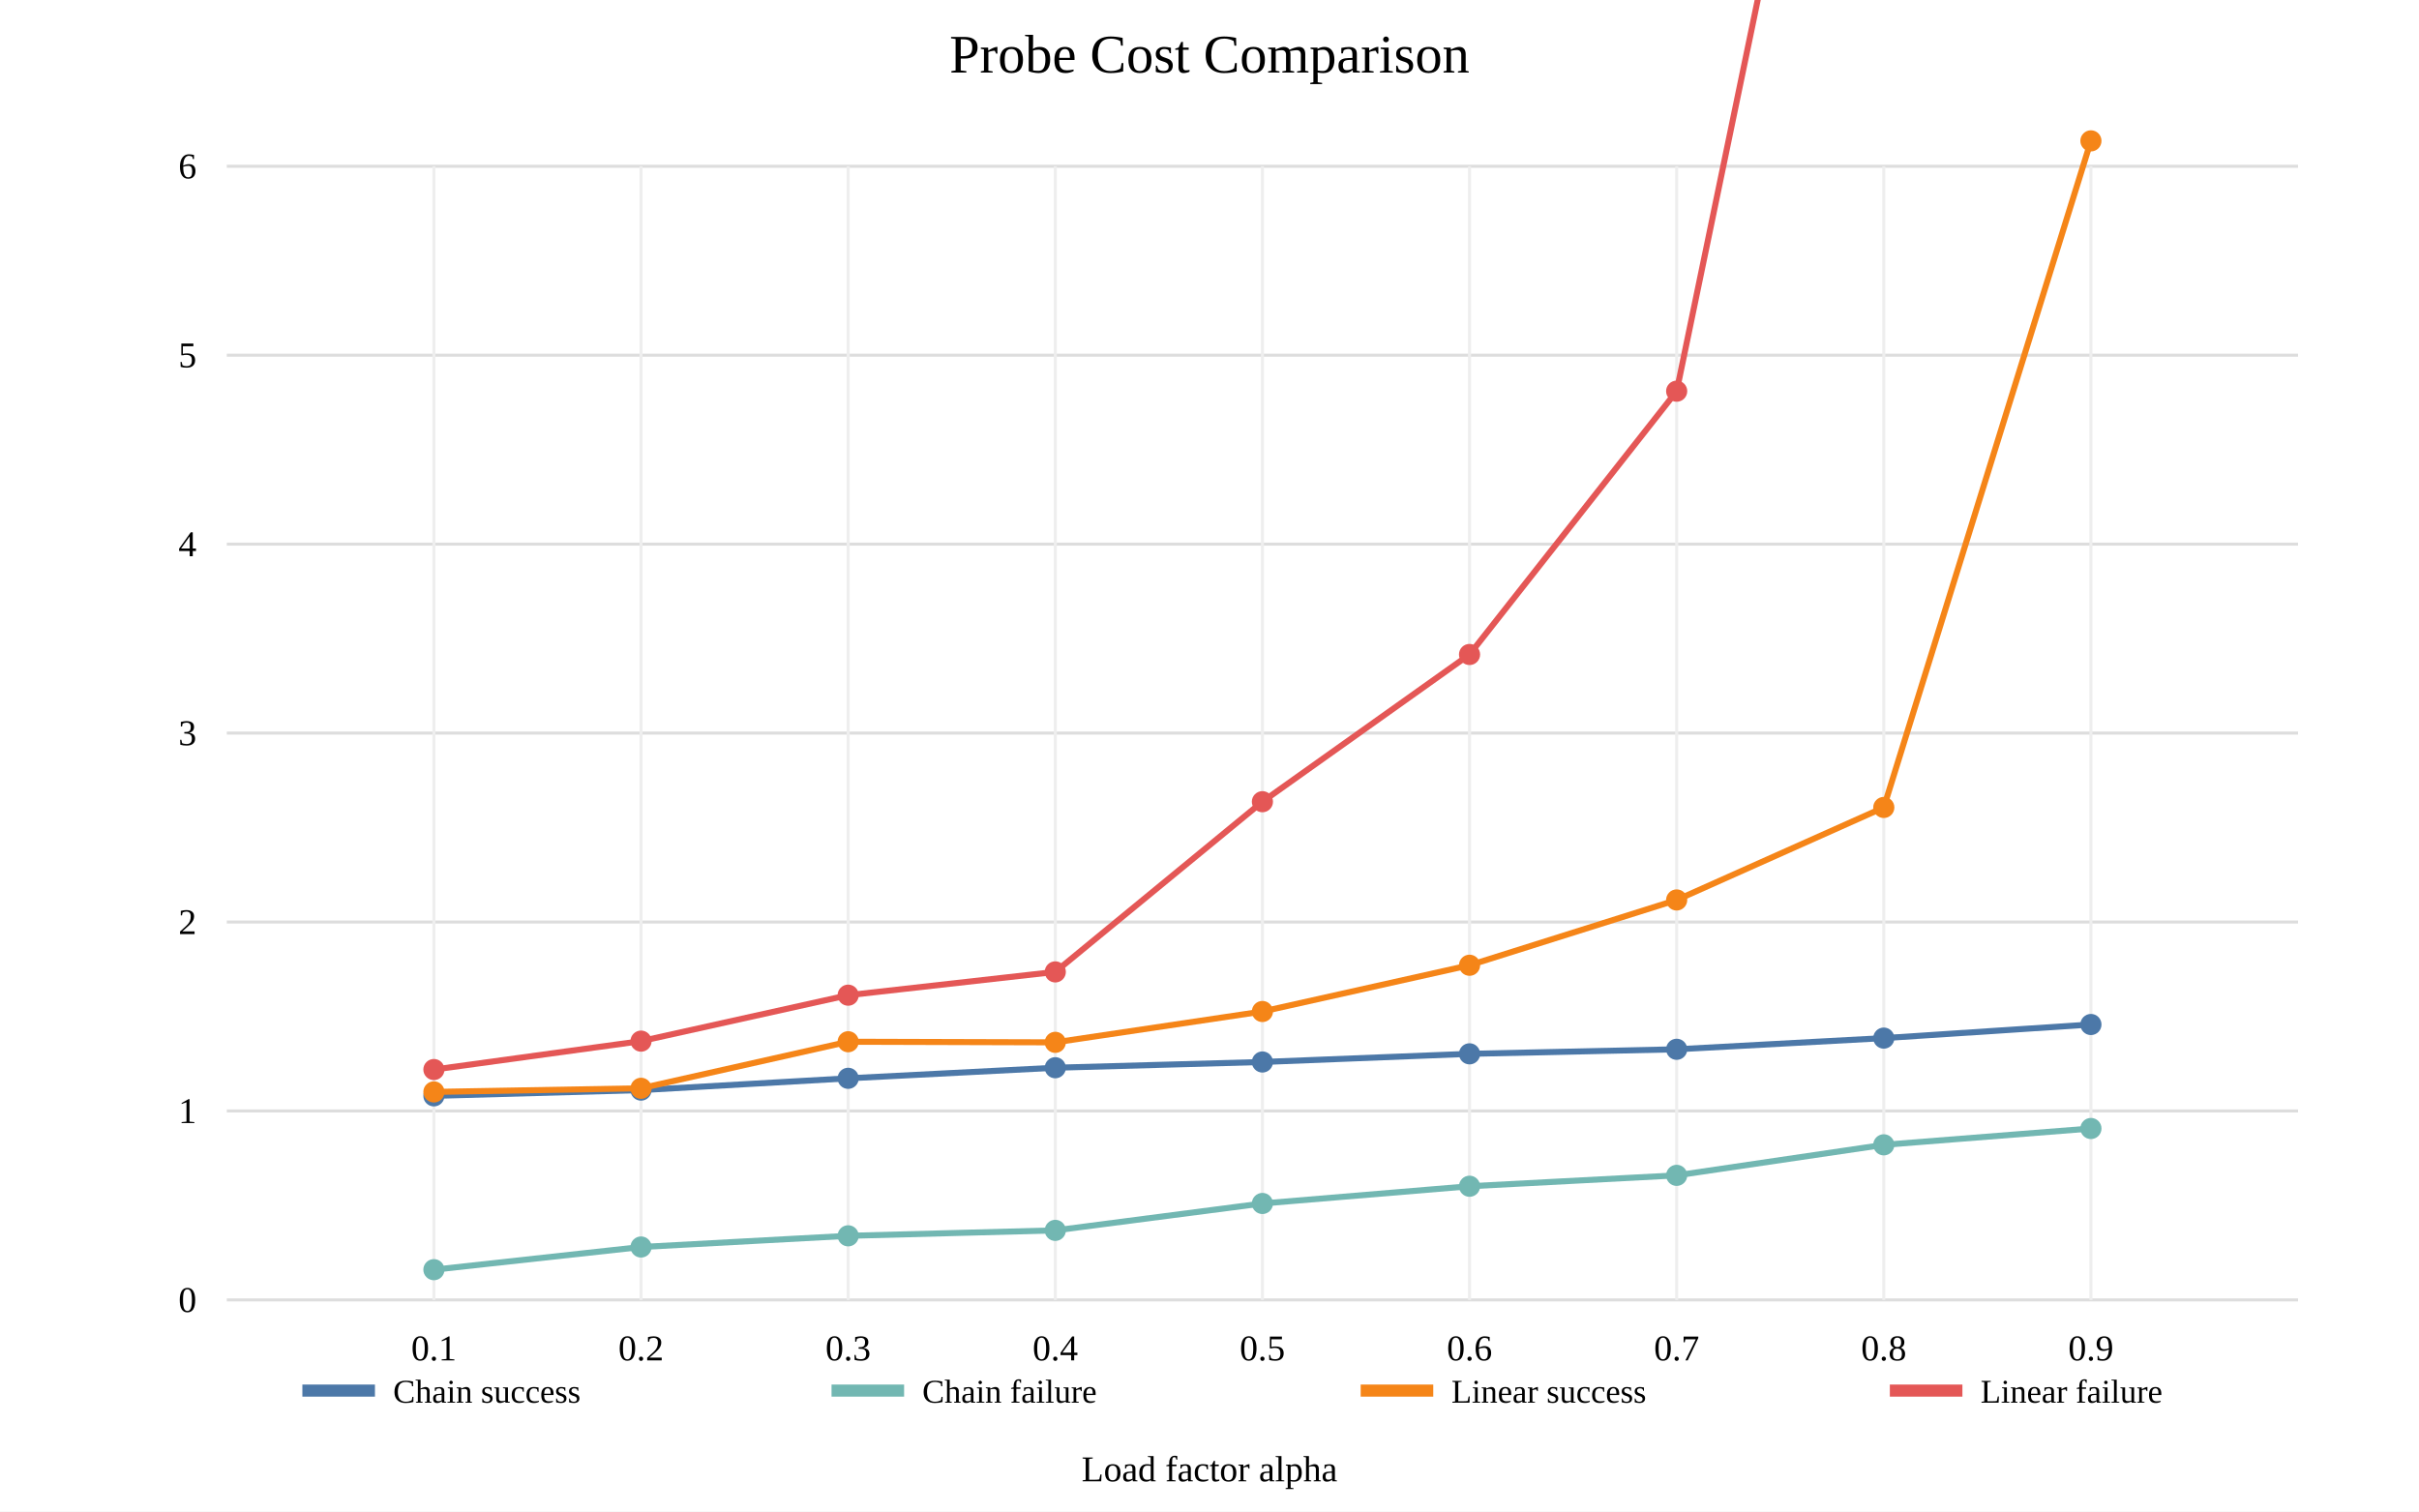
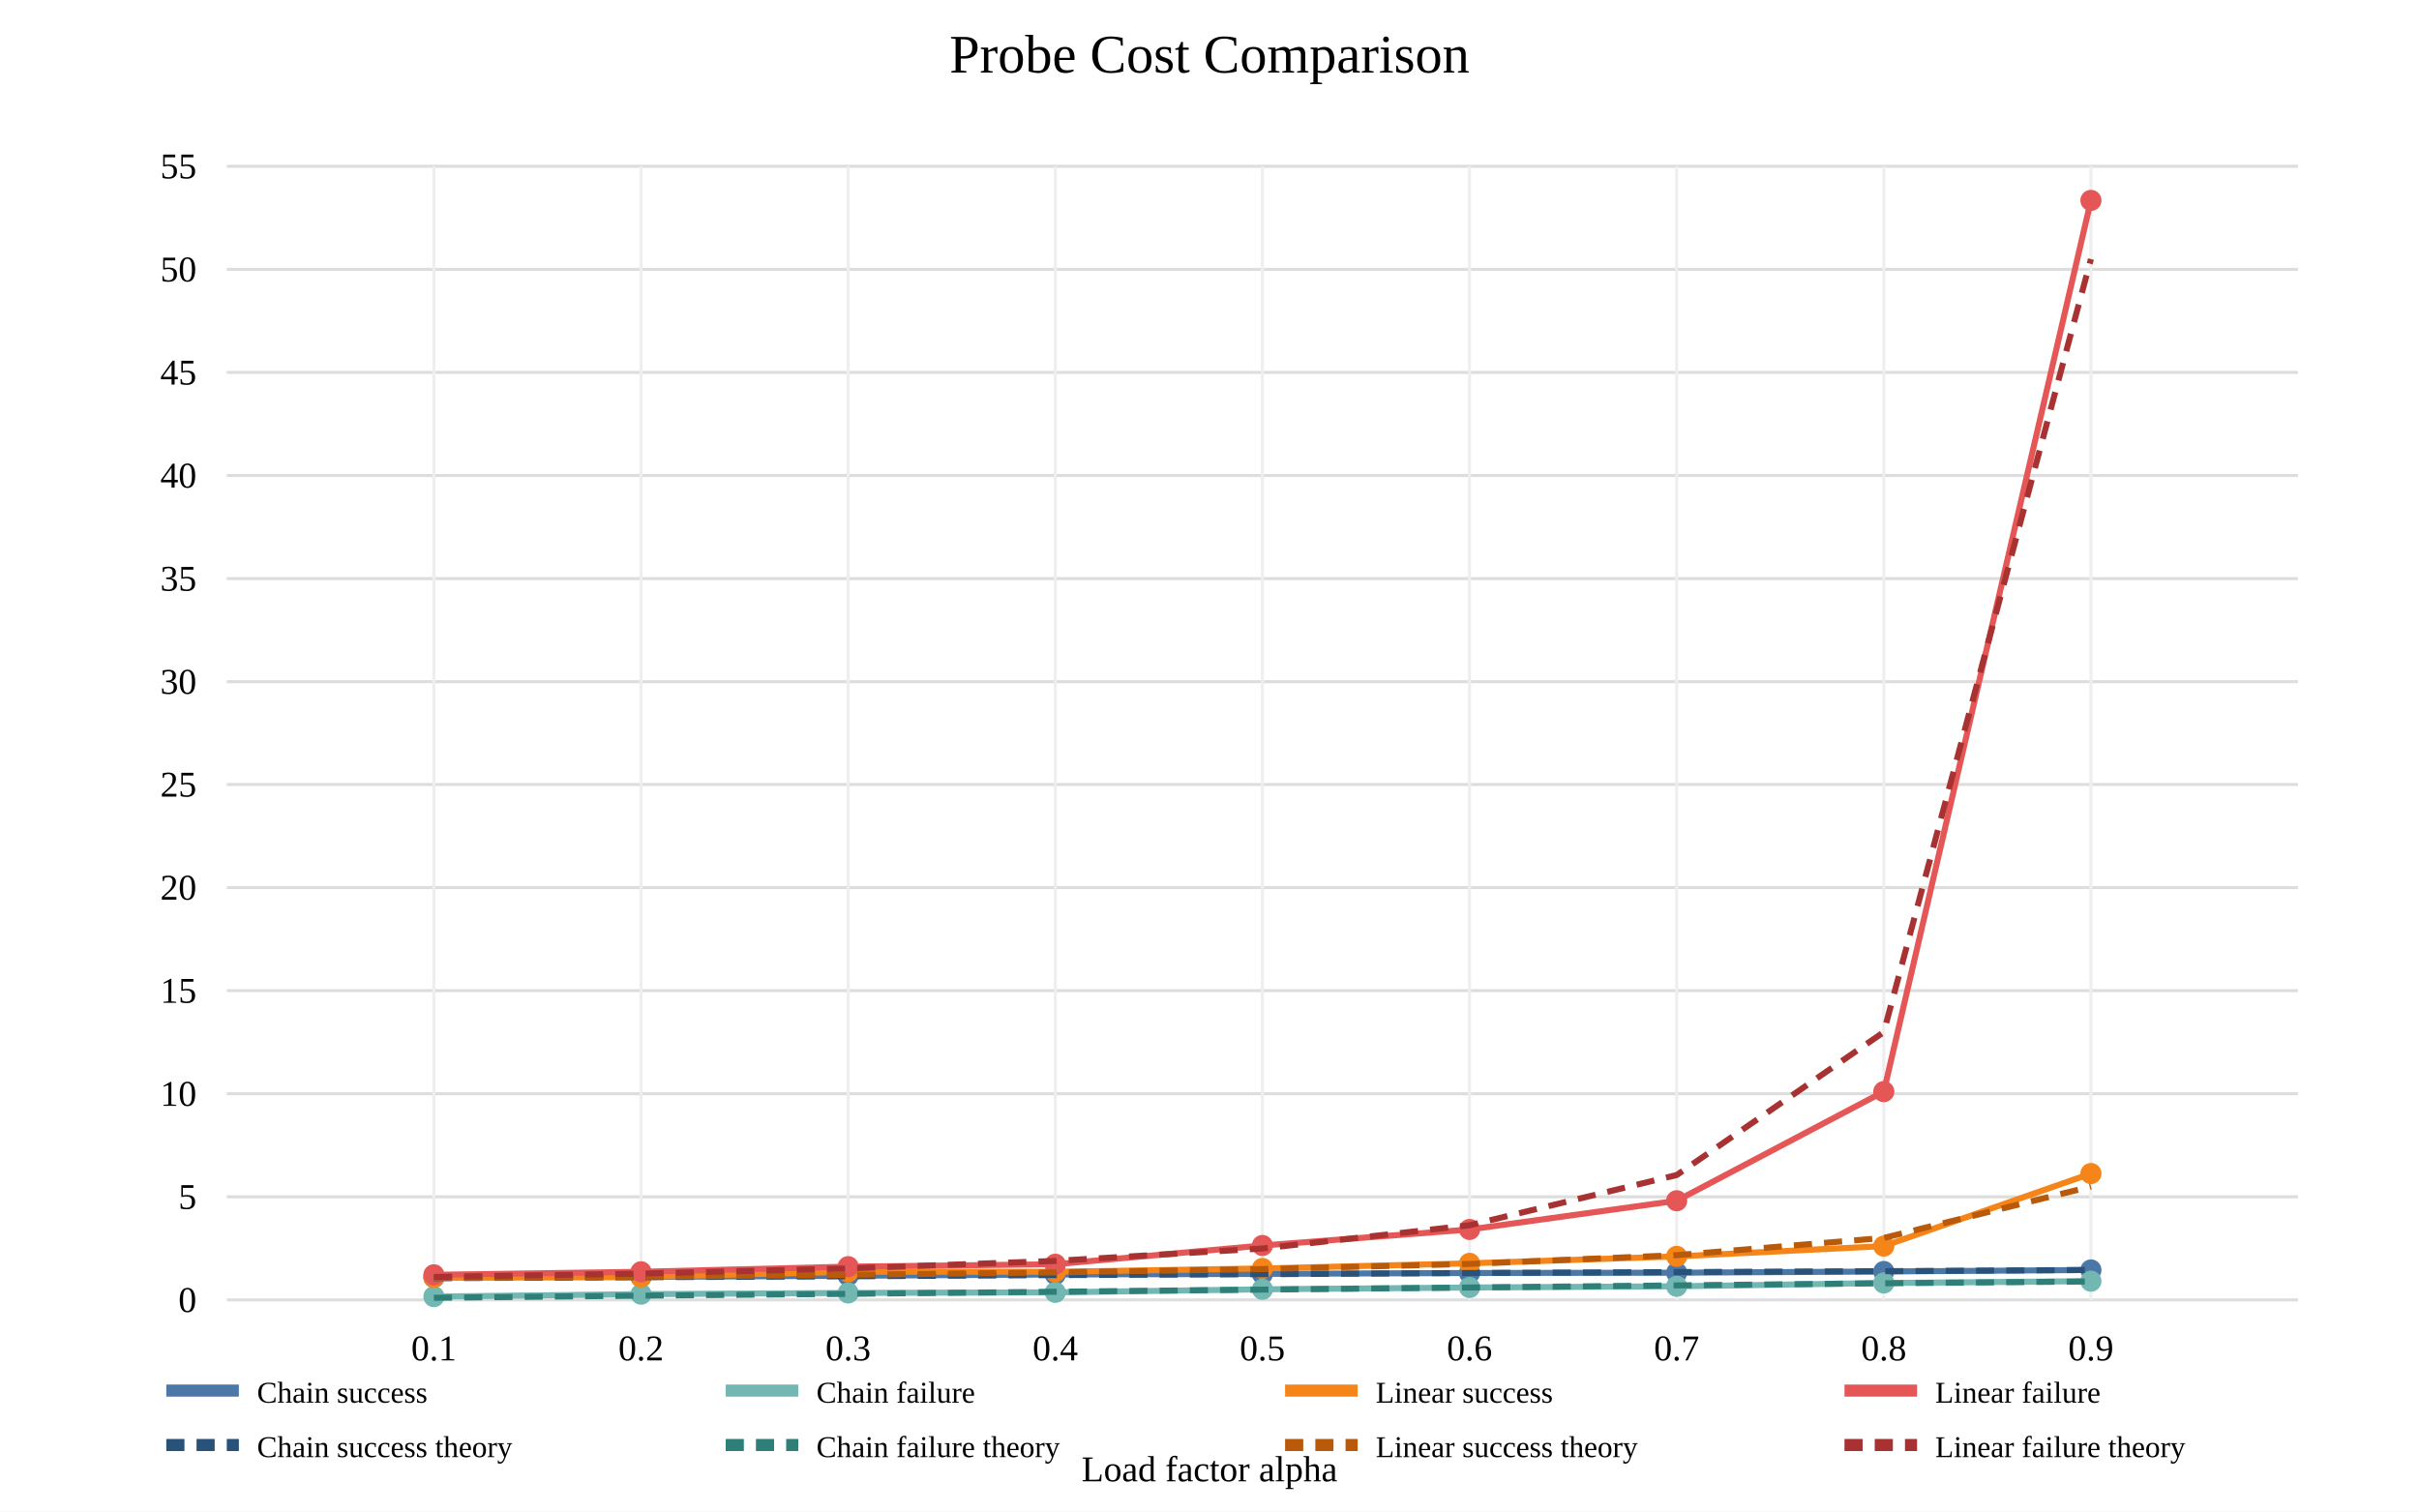
<svg xmlns="http://www.w3.org/2000/svg" width="800" height="500">
  <rect width="100%" height="100%" fill="white" />
  <text x="400" y="24" text-anchor="middle" font-size="18">Probe Cost Comparison</text>
  <line x1="75" y1="430.0" x2="760" y2="430.0" stroke="#ddd" />
  <text x="65" y="434.0" text-anchor="end" font-size="12">0</text>
-   <line x1="75" y1="367.5" x2="760" y2="367.5" stroke="#ddd" />
-   <text x="65" y="371.5" text-anchor="end" font-size="12">1</text>
-   <line x1="75" y1="305.0" x2="760" y2="305.0" stroke="#ddd" />
-   <text x="65" y="309.0" text-anchor="end" font-size="12">2</text>
-   <line x1="75" y1="242.5" x2="760" y2="242.5" stroke="#ddd" />
-   <text x="65" y="246.5" text-anchor="end" font-size="12">3</text>
-   <line x1="75" y1="180.0" x2="760" y2="180.0" stroke="#ddd" />
-   <text x="65" y="184.0" text-anchor="end" font-size="12">4</text>
-   <line x1="75" y1="117.5" x2="760" y2="117.5" stroke="#ddd" />
-   <text x="65" y="121.5" text-anchor="end" font-size="12">5</text>
+   <line x1="75" y1="395.9" x2="760" y2="395.9" stroke="#ddd" />
+   <text x="65" y="399.9" text-anchor="end" font-size="12">5</text>
+   <line x1="75" y1="361.8" x2="760" y2="361.8" stroke="#ddd" />
+   <text x="65" y="365.8" text-anchor="end" font-size="12">10</text>
+   <line x1="75" y1="327.7" x2="760" y2="327.7" stroke="#ddd" />
+   <text x="65" y="331.7" text-anchor="end" font-size="12">15</text>
+   <line x1="75" y1="293.6" x2="760" y2="293.6" stroke="#ddd" />
+   <text x="65" y="297.6" text-anchor="end" font-size="12">20</text>
+   <line x1="75" y1="259.5" x2="760" y2="259.5" stroke="#ddd" />
+   <text x="65" y="263.5" text-anchor="end" font-size="12">25</text>
+   <line x1="75" y1="225.5" x2="760" y2="225.5" stroke="#ddd" />
+   <text x="65" y="229.5" text-anchor="end" font-size="12">30</text>
+   <line x1="75" y1="191.4" x2="760" y2="191.4" stroke="#ddd" />
+   <text x="65" y="195.4" text-anchor="end" font-size="12">35</text>
+   <line x1="75" y1="157.3" x2="760" y2="157.3" stroke="#ddd" />
+   <text x="65" y="161.3" text-anchor="end" font-size="12">40</text>
+   <line x1="75" y1="123.2" x2="760" y2="123.2" stroke="#ddd" />
+   <text x="65" y="127.2" text-anchor="end" font-size="12">45</text>
+   <line x1="75" y1="89.1" x2="760" y2="89.1" stroke="#ddd" />
+   <text x="65" y="93.1" text-anchor="end" font-size="12">50</text>
  <line x1="75" y1="55.0" x2="760" y2="55.0" stroke="#ddd" />
-   <text x="65" y="59.0" text-anchor="end" font-size="12">6</text>
+   <text x="65" y="59.0" text-anchor="end" font-size="12">55</text>
  <line x1="143.5" y1="55" x2="143.5" y2="430" stroke="#eee" />
  <text x="143.5" y="450" text-anchor="middle" font-size="12">0.1</text>
  <line x1="212.0" y1="55" x2="212.0" y2="430" stroke="#eee" />
  <text x="212.0" y="450" text-anchor="middle" font-size="12">0.2</text>
  <line x1="280.5" y1="55" x2="280.5" y2="430" stroke="#eee" />
  <text x="280.5" y="450" text-anchor="middle" font-size="12">0.3</text>
  <line x1="349.0" y1="55" x2="349.0" y2="430" stroke="#eee" />
  <text x="349.0" y="450" text-anchor="middle" font-size="12">0.4</text>
  <line x1="417.5" y1="55" x2="417.5" y2="430" stroke="#eee" />
  <text x="417.5" y="450" text-anchor="middle" font-size="12">0.5</text>
  <line x1="486.0" y1="55" x2="486.0" y2="430" stroke="#eee" />
  <text x="486.0" y="450" text-anchor="middle" font-size="12">0.6</text>
  <line x1="554.5" y1="55" x2="554.5" y2="430" stroke="#eee" />
  <text x="554.5" y="450" text-anchor="middle" font-size="12">0.7</text>
  <line x1="623.0" y1="55" x2="623.0" y2="430" stroke="#eee" />
  <text x="623.0" y="450" text-anchor="middle" font-size="12">0.8</text>
  <line x1="691.5" y1="55" x2="691.5" y2="430" stroke="#eee" />
  <text x="691.5" y="450" text-anchor="middle" font-size="12">0.9</text>
-   <polyline points="143.5,362.5 212.0,360.6 280.5,356.7 349.0,353.2 417.5,351.3 486.0,348.6 554.5,347.1 623.0,343.4 691.5,338.9" fill="none" stroke="#4c78a8" stroke-width="2" />
-   <circle cx="143.5" cy="362.5" r="3.5" fill="#4c78a8" />
-   <circle cx="212.0" cy="360.6" r="3.5" fill="#4c78a8" />
-   <circle cx="280.5" cy="356.7" r="3.5" fill="#4c78a8" />
-   <circle cx="349.0" cy="353.2" r="3.5" fill="#4c78a8" />
-   <circle cx="417.5" cy="351.3" r="3.5" fill="#4c78a8" />
-   <circle cx="486.0" cy="348.6" r="3.5" fill="#4c78a8" />
-   <circle cx="554.5" cy="347.1" r="3.5" fill="#4c78a8" />
-   <circle cx="623.0" cy="343.4" r="3.5" fill="#4c78a8" />
-   <circle cx="691.5" cy="338.9" r="3.5" fill="#4c78a8" />
-   <polyline points="143.5,420.0 212.0,412.5 280.5,408.8 349.0,407.0 417.5,398.1 486.0,392.4 554.5,388.8 623.0,378.7 691.5,373.3" fill="none" stroke="#72b7b2" stroke-width="2" />
-   <circle cx="143.5" cy="420.0" r="3.5" fill="#72b7b2" />
-   <circle cx="212.0" cy="412.5" r="3.5" fill="#72b7b2" />
-   <circle cx="280.5" cy="408.8" r="3.5" fill="#72b7b2" />
-   <circle cx="349.0" cy="407.0" r="3.5" fill="#72b7b2" />
-   <circle cx="417.5" cy="398.1" r="3.5" fill="#72b7b2" />
-   <circle cx="486.0" cy="392.4" r="3.5" fill="#72b7b2" />
-   <circle cx="554.5" cy="388.8" r="3.5" fill="#72b7b2" />
-   <circle cx="623.0" cy="378.7" r="3.5" fill="#72b7b2" />
-   <circle cx="691.5" cy="373.3" r="3.5" fill="#72b7b2" />
-   <polyline points="143.5,361.2 212.0,360.0 280.5,344.6 349.0,344.8 417.5,334.6 486.0,319.3 554.5,297.7 623.0,267.1 691.5,46.6" fill="none" stroke="#f58518" stroke-width="2" />
-   <circle cx="143.5" cy="361.2" r="3.5" fill="#f58518" />
-   <circle cx="212.0" cy="360.0" r="3.5" fill="#f58518" />
-   <circle cx="280.5" cy="344.6" r="3.5" fill="#f58518" />
-   <circle cx="349.0" cy="344.8" r="3.5" fill="#f58518" />
-   <circle cx="417.5" cy="334.6" r="3.5" fill="#f58518" />
-   <circle cx="486.0" cy="319.3" r="3.5" fill="#f58518" />
-   <circle cx="554.5" cy="297.7" r="3.5" fill="#f58518" />
-   <circle cx="623.0" cy="267.1" r="3.5" fill="#f58518" />
-   <circle cx="691.5" cy="46.6" r="3.5" fill="#f58518" />
-   <polyline points="143.5,353.8 212.0,344.4 280.5,329.2 349.0,321.5 417.5,265.2 486.0,216.5 554.5,129.4 623.0,-201.4 691.5,-2903.7" fill="none" stroke="#e45756" stroke-width="2" />
-   <circle cx="143.5" cy="353.8" r="3.5" fill="#e45756" />
-   <circle cx="212.0" cy="344.4" r="3.5" fill="#e45756" />
-   <circle cx="280.5" cy="329.2" r="3.5" fill="#e45756" />
-   <circle cx="349.0" cy="321.5" r="3.5" fill="#e45756" />
-   <circle cx="417.5" cy="265.2" r="3.5" fill="#e45756" />
-   <circle cx="486.0" cy="216.5" r="3.5" fill="#e45756" />
-   <circle cx="554.5" cy="129.4" r="3.5" fill="#e45756" />
-   <circle cx="623.0" cy="-201.4" r="3.5" fill="#e45756" />
-   <circle cx="691.5" cy="-2903.7" r="3.5" fill="#e45756" />
-   <line x1="100" y1="460" x2="124" y2="460" stroke="#4c78a8" stroke-width="4" />
-   <text x="130" y="464" font-size="11">Chain success</text>
-   <line x1="275" y1="460" x2="299" y2="460" stroke="#72b7b2" stroke-width="4" />
-   <text x="305" y="464" font-size="11">Chain failure</text>
-   <line x1="450" y1="460" x2="474" y2="460" stroke="#f58518" stroke-width="4" />
-   <text x="480" y="464" font-size="11">Linear success</text>
-   <line x1="625" y1="460" x2="649" y2="460" stroke="#e45756" stroke-width="4" />
-   <text x="655" y="464" font-size="11">Linear failure</text>
+   <polyline points="143.5,422.6 212.0,422.4 280.5,422.0 349.0,421.6 417.5,421.4 486.0,421.1 554.5,421.0 623.0,420.6 691.5,420.1" fill="none" stroke="#4c78a8" stroke-width="2" />
+   <circle cx="143.5" cy="422.6" r="3.5" fill="#4c78a8" />
+   <circle cx="212.0" cy="422.4" r="3.5" fill="#4c78a8" />
+   <circle cx="280.5" cy="422.0" r="3.5" fill="#4c78a8" />
+   <circle cx="349.0" cy="421.6" r="3.5" fill="#4c78a8" />
+   <circle cx="417.5" cy="421.4" r="3.5" fill="#4c78a8" />
+   <circle cx="486.0" cy="421.1" r="3.5" fill="#4c78a8" />
+   <circle cx="554.5" cy="421.0" r="3.5" fill="#4c78a8" />
+   <circle cx="623.0" cy="420.6" r="3.5" fill="#4c78a8" />
+   <circle cx="691.5" cy="420.1" r="3.5" fill="#4c78a8" />
+   <polyline points="143.5,428.9 212.0,428.1 280.5,427.7 349.0,427.5 417.5,426.5 486.0,425.9 554.5,425.5 623.0,424.4 691.5,423.8" fill="none" stroke="#72b7b2" stroke-width="2" />
+   <circle cx="143.5" cy="428.9" r="3.5" fill="#72b7b2" />
+   <circle cx="212.0" cy="428.1" r="3.5" fill="#72b7b2" />
+   <circle cx="280.5" cy="427.7" r="3.5" fill="#72b7b2" />
+   <circle cx="349.0" cy="427.5" r="3.5" fill="#72b7b2" />
+   <circle cx="417.5" cy="426.5" r="3.5" fill="#72b7b2" />
+   <circle cx="486.0" cy="425.9" r="3.5" fill="#72b7b2" />
+   <circle cx="554.5" cy="425.5" r="3.5" fill="#72b7b2" />
+   <circle cx="623.0" cy="424.4" r="3.5" fill="#72b7b2" />
+   <circle cx="691.5" cy="423.8" r="3.5" fill="#72b7b2" />
+   <polyline points="143.5,422.5 212.0,422.4 280.5,420.7 349.0,420.7 417.5,419.6 486.0,417.9 554.5,415.6 623.0,412.2 691.5,388.2" fill="none" stroke="#f58518" stroke-width="2" />
+   <circle cx="143.5" cy="422.5" r="3.5" fill="#f58518" />
+   <circle cx="212.0" cy="422.4" r="3.5" fill="#f58518" />
+   <circle cx="280.5" cy="420.7" r="3.5" fill="#f58518" />
+   <circle cx="349.0" cy="420.7" r="3.5" fill="#f58518" />
+   <circle cx="417.5" cy="419.6" r="3.5" fill="#f58518" />
+   <circle cx="486.0" cy="417.9" r="3.5" fill="#f58518" />
+   <circle cx="554.5" cy="415.6" r="3.5" fill="#f58518" />
+   <circle cx="623.0" cy="412.2" r="3.5" fill="#f58518" />
+   <circle cx="691.5" cy="388.2" r="3.5" fill="#f58518" />
+   <polyline points="143.5,421.7 212.0,420.7 280.5,419.0 349.0,418.2 417.5,412.0 486.0,406.7 554.5,397.2 623.0,361.1 691.5,66.3" fill="none" stroke="#e45756" stroke-width="2" />
+   <circle cx="143.5" cy="421.7" r="3.5" fill="#e45756" />
+   <circle cx="212.0" cy="420.7" r="3.5" fill="#e45756" />
+   <circle cx="280.5" cy="419.0" r="3.5" fill="#e45756" />
+   <circle cx="349.0" cy="418.2" r="3.5" fill="#e45756" />
+   <circle cx="417.5" cy="412.0" r="3.5" fill="#e45756" />
+   <circle cx="486.0" cy="406.7" r="3.5" fill="#e45756" />
+   <circle cx="554.5" cy="397.2" r="3.5" fill="#e45756" />
+   <circle cx="623.0" cy="361.1" r="3.5" fill="#e45756" />
+   <circle cx="691.5" cy="66.3" r="3.5" fill="#e45756" />
+   <polyline points="143.5,422.8 212.0,422.5 280.5,422.2 349.0,421.8 417.5,421.5 486.0,421.1 554.5,420.8 623.0,420.5 691.5,420.1" fill="none" stroke="#28527a" stroke-width="2" stroke-dasharray="6,4" />
+   <polyline points="143.5,429.3 212.0,428.6 280.5,428.0 349.0,427.3 417.5,426.6 486.0,425.9 554.5,425.2 623.0,424.5 691.5,423.9" fill="none" stroke="#2d7f78" stroke-width="2" stroke-dasharray="6,4" />
+   <polyline points="143.5,422.8 212.0,422.3 280.5,421.7 349.0,420.9 417.5,419.8 486.0,418.1 554.5,415.2 623.0,409.5 691.5,392.5" fill="none" stroke="#b85a0a" stroke-width="2" stroke-dasharray="6,4" />
+   <polyline points="143.5,422.4 212.0,421.3 280.5,419.6 349.0,417.1 417.5,413.0 486.0,405.3 554.5,388.7 623.0,341.4 691.5,85.7" fill="none" stroke="#a83232" stroke-width="2" stroke-dasharray="6,4" />
+   <line x1="55" y1="460" x2="79" y2="460" stroke="#4c78a8" stroke-width="4" />
+   <text x="85" y="464" font-size="10">Chain success</text>
+   <line x1="240" y1="460" x2="264" y2="460" stroke="#72b7b2" stroke-width="4" />
+   <text x="270" y="464" font-size="10">Chain failure</text>
+   <line x1="425" y1="460" x2="449" y2="460" stroke="#f58518" stroke-width="4" />
+   <text x="455" y="464" font-size="10">Linear success</text>
+   <line x1="610" y1="460" x2="634" y2="460" stroke="#e45756" stroke-width="4" />
+   <text x="640" y="464" font-size="10">Linear failure</text>
+   <line x1="55" y1="478" x2="79" y2="478" stroke="#28527a" stroke-width="4" stroke-dasharray="6,4" />
+   <text x="85" y="482" font-size="10">Chain success theory</text>
+   <line x1="240" y1="478" x2="264" y2="478" stroke="#2d7f78" stroke-width="4" stroke-dasharray="6,4" />
+   <text x="270" y="482" font-size="10">Chain failure theory</text>
+   <line x1="425" y1="478" x2="449" y2="478" stroke="#b85a0a" stroke-width="4" stroke-dasharray="6,4" />
+   <text x="455" y="482" font-size="10">Linear success theory</text>
+   <line x1="610" y1="478" x2="634" y2="478" stroke="#a83232" stroke-width="4" stroke-dasharray="6,4" />
+   <text x="640" y="482" font-size="10">Linear failure theory</text>
  <text x="400" y="490" text-anchor="middle" font-size="12">Load factor alpha</text>
</svg>
